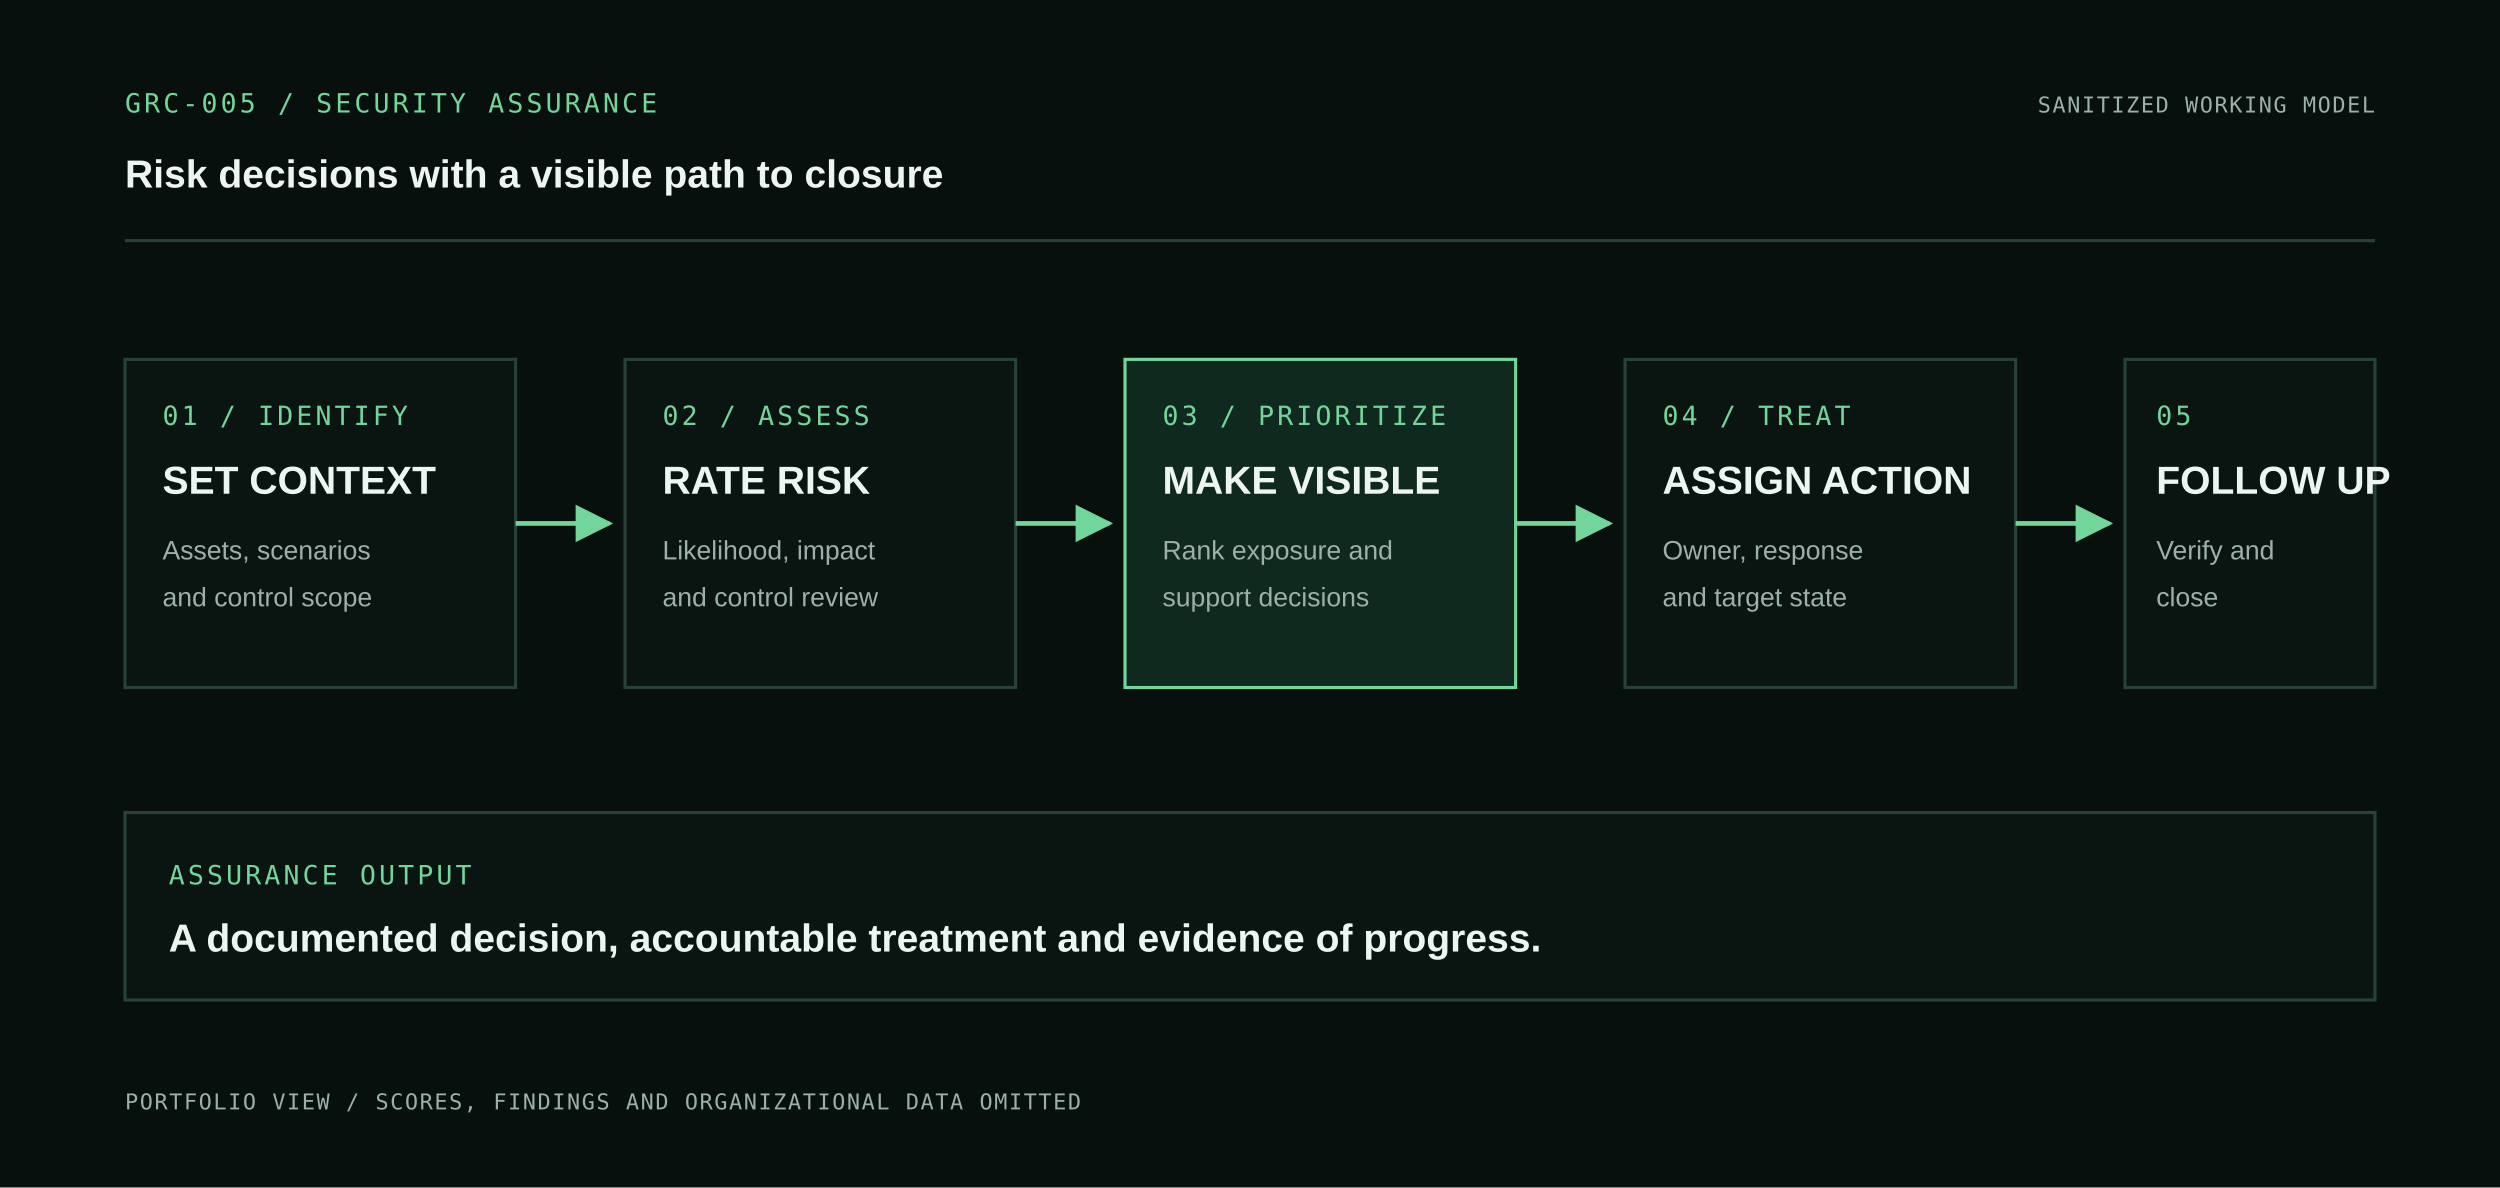
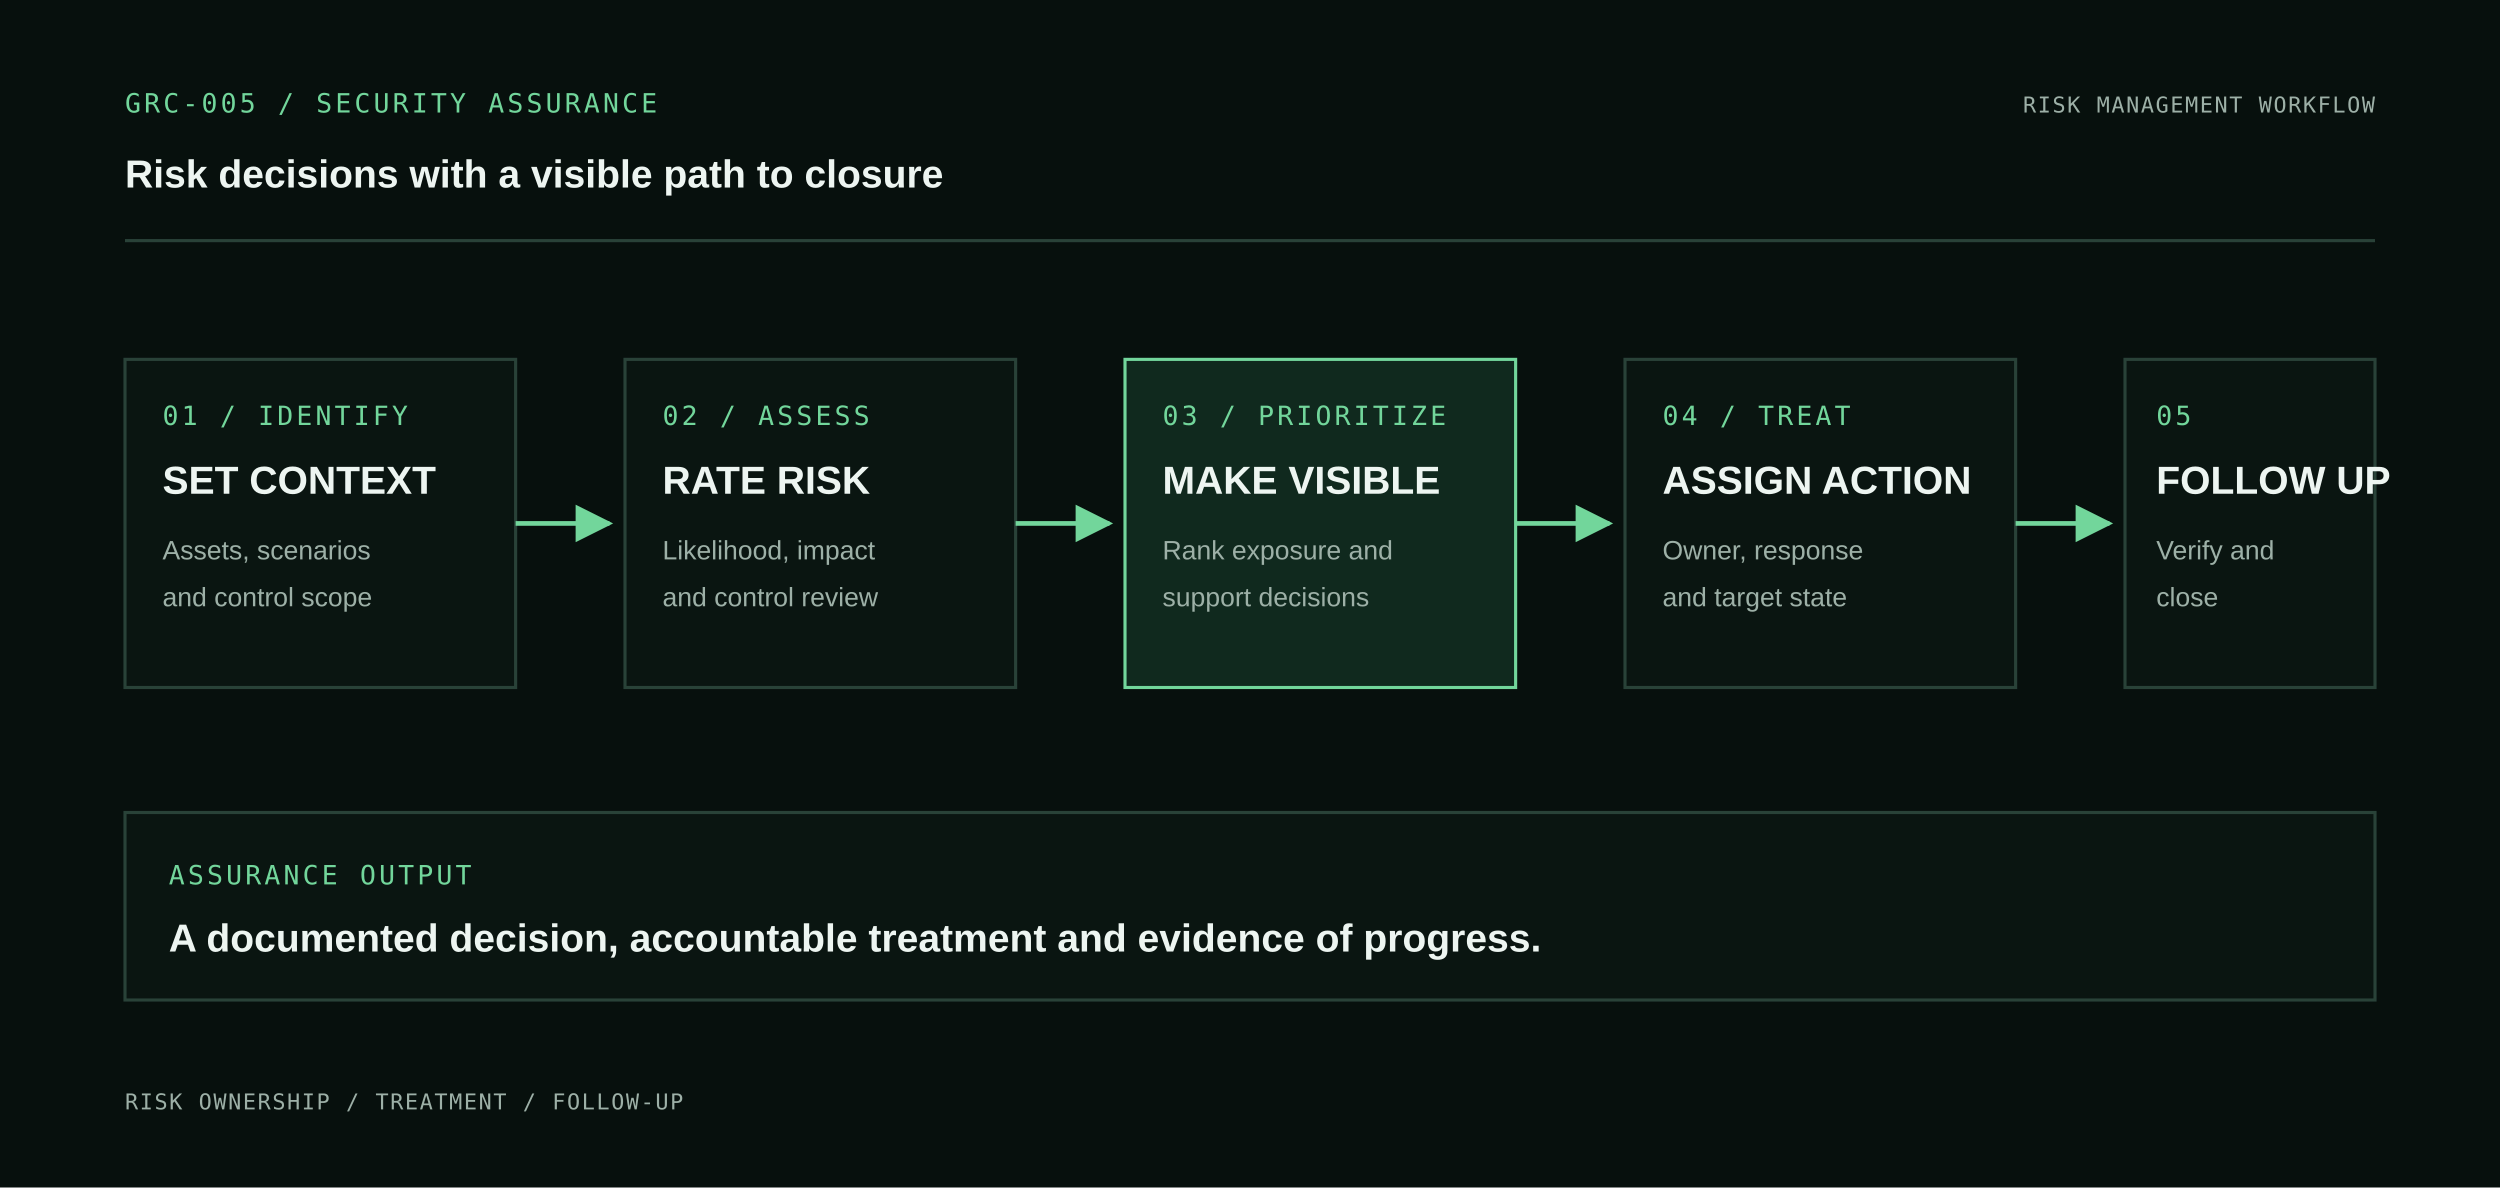
<svg xmlns="http://www.w3.org/2000/svg" viewBox="0 0 1600 760" role="img" aria-labelledby="title desc">
  <defs>
    <style>.bg{fill:#07100d}.panel{fill:#0a1511;stroke:#294238;stroke-width:2}.active{fill:#10291e;stroke:#72d69b;stroke-width:2}.rule{stroke:#294238;stroke-width:2}.flow{stroke:#72d69b;stroke-width:3;fill:none}.white{fill:#edf5f1}.green{fill:#72d69b}.muted{fill:#9db0a7}.label{font:500 17px ui-monospace,monospace;letter-spacing:2px}.heading{font:600 25px Arial,sans-serif}.copy{font:400 17px Arial,sans-serif}.small{font:500 14px ui-monospace,monospace;letter-spacing:1px}</style>
    <marker id="arrow" viewBox="0 0 10 10" refX="9" refY="5" markerWidth="8" markerHeight="8" orient="auto">
      <path d="M0 0l10 5-10 5z" fill="#72d69b" />
    </marker>
  </defs>
  <rect class="bg" width="1600" height="760" />
  <text x="80" y="72" class="label green">GRC-005 / SECURITY ASSURANCE</text>
  <text x="80" y="120" class="heading white">Risk decisions with a visible path to closure</text>
-   <text x="1520" y="72" text-anchor="end" class="small muted">SANITIZED WORKING MODEL</text>
+   <text x="1520" y="72" text-anchor="end" class="small muted">RISK MANAGEMENT WORKFLOW</text>
  <line x1="80" y1="154" x2="1520" y2="154" class="rule" />
  <g transform="translate(80 230)">
    <rect class="panel" width="250" height="210" />
    <text x="24" y="42" class="label green">01 / IDENTIFY</text>
    <text x="24" y="86" class="heading white">SET CONTEXT</text>
    <text x="24" y="128" class="copy muted">Assets, scenarios</text>
    <text x="24" y="158" class="copy muted">and control scope</text>
  </g>
  <path d="M330 335h60" class="flow" marker-end="url(#arrow)" />
  <g transform="translate(400 230)">
    <rect class="panel" width="250" height="210" />
    <text x="24" y="42" class="label green">02 / ASSESS</text>
    <text x="24" y="86" class="heading white">RATE RISK</text>
    <text x="24" y="128" class="copy muted">Likelihood, impact</text>
    <text x="24" y="158" class="copy muted">and control review</text>
  </g>
  <path d="M650 335h60" class="flow" marker-end="url(#arrow)" />
  <g transform="translate(720 230)">
    <rect class="active" width="250" height="210" />
    <text x="24" y="42" class="label green">03 / PRIORITIZE</text>
    <text x="24" y="86" class="heading white">MAKE VISIBLE</text>
    <text x="24" y="128" class="copy muted">Rank exposure and</text>
    <text x="24" y="158" class="copy muted">support decisions</text>
  </g>
  <path d="M970 335h60" class="flow" marker-end="url(#arrow)" />
  <g transform="translate(1040 230)">
    <rect class="panel" width="250" height="210" />
    <text x="24" y="42" class="label green">04 / TREAT</text>
    <text x="24" y="86" class="heading white">ASSIGN ACTION</text>
    <text x="24" y="128" class="copy muted">Owner, response</text>
    <text x="24" y="158" class="copy muted">and target state</text>
  </g>
  <path d="M1290 335h60" class="flow" marker-end="url(#arrow)" />
  <g transform="translate(1360 230)">
    <rect class="panel" width="160" height="210" />
    <text x="20" y="42" class="label green">05</text>
    <text x="20" y="86" class="heading white">FOLLOW UP</text>
    <text x="20" y="128" class="copy muted">Verify and</text>
    <text x="20" y="158" class="copy muted">close</text>
  </g>
  <rect x="80" y="520" width="1440" height="120" class="panel" />
  <text x="108" y="566" class="label green">ASSURANCE OUTPUT</text>
  <text x="108" y="609" class="heading white">A documented decision, accountable treatment and evidence of progress.</text>
-   <text x="80" y="710" class="small muted">PORTFOLIO VIEW / SCORES, FINDINGS AND ORGANIZATIONAL DATA OMITTED</text>
+   <text x="80" y="710" class="small muted">RISK OWNERSHIP / TREATMENT / FOLLOW-UP</text>
</svg>
